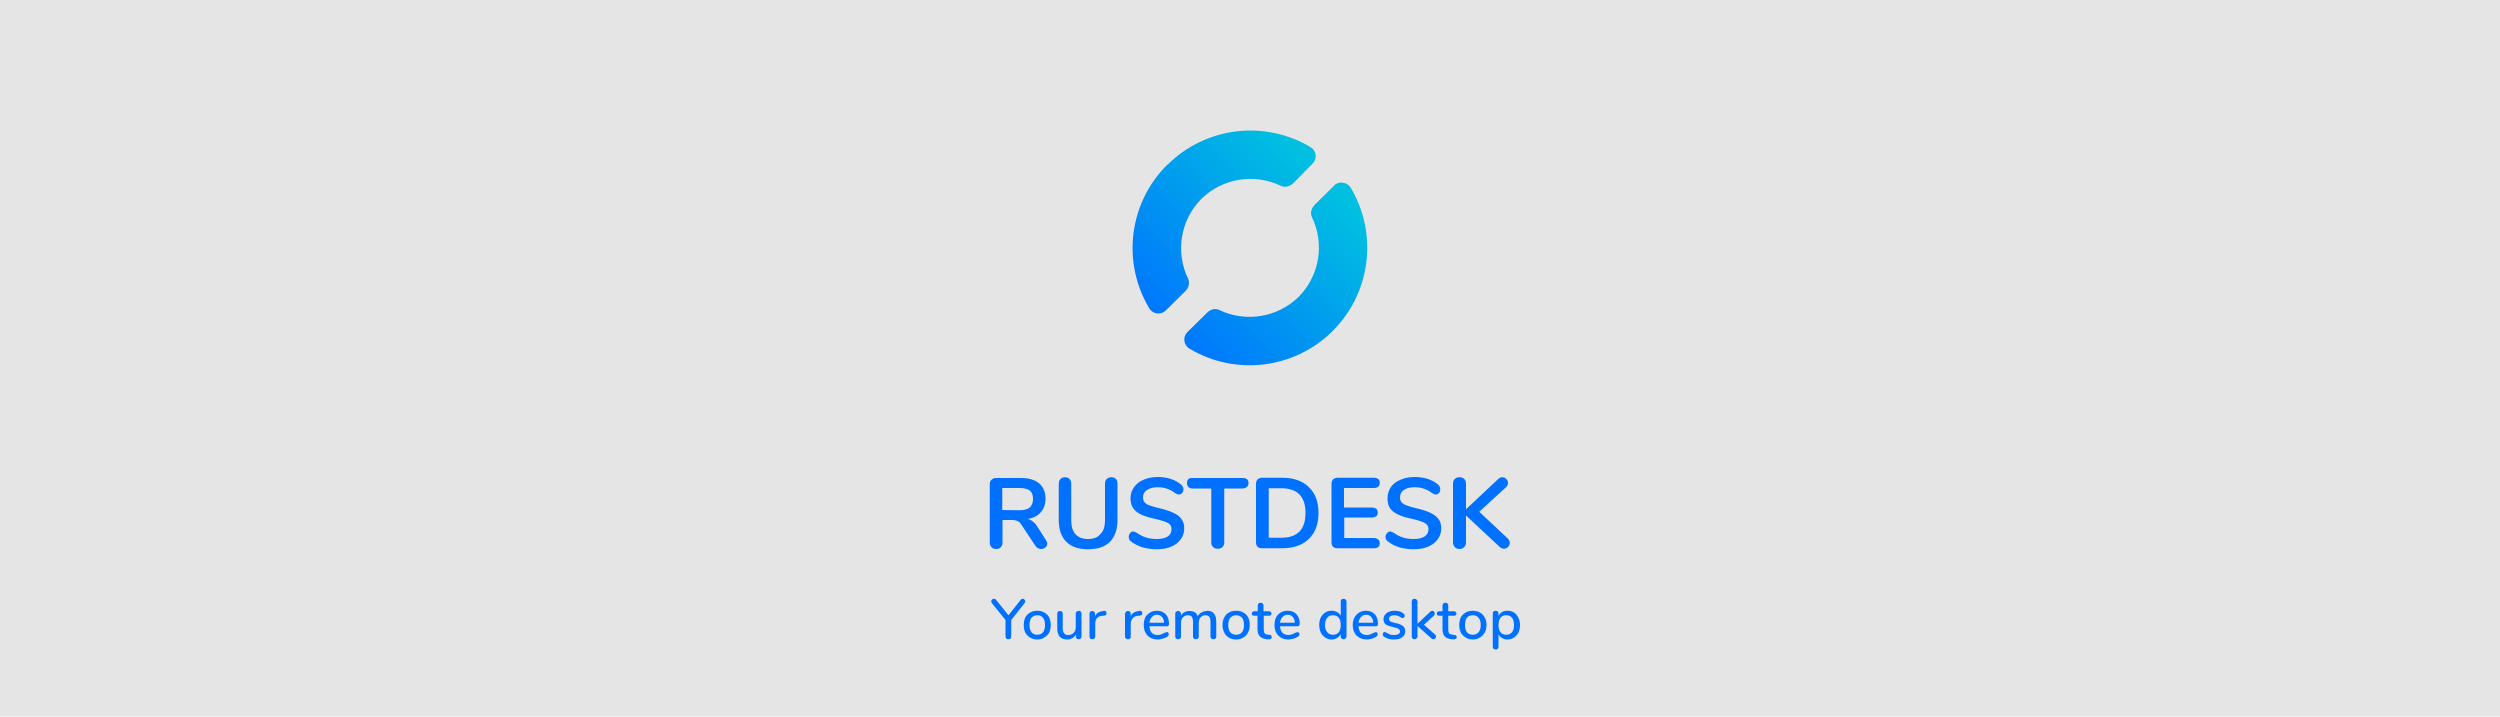
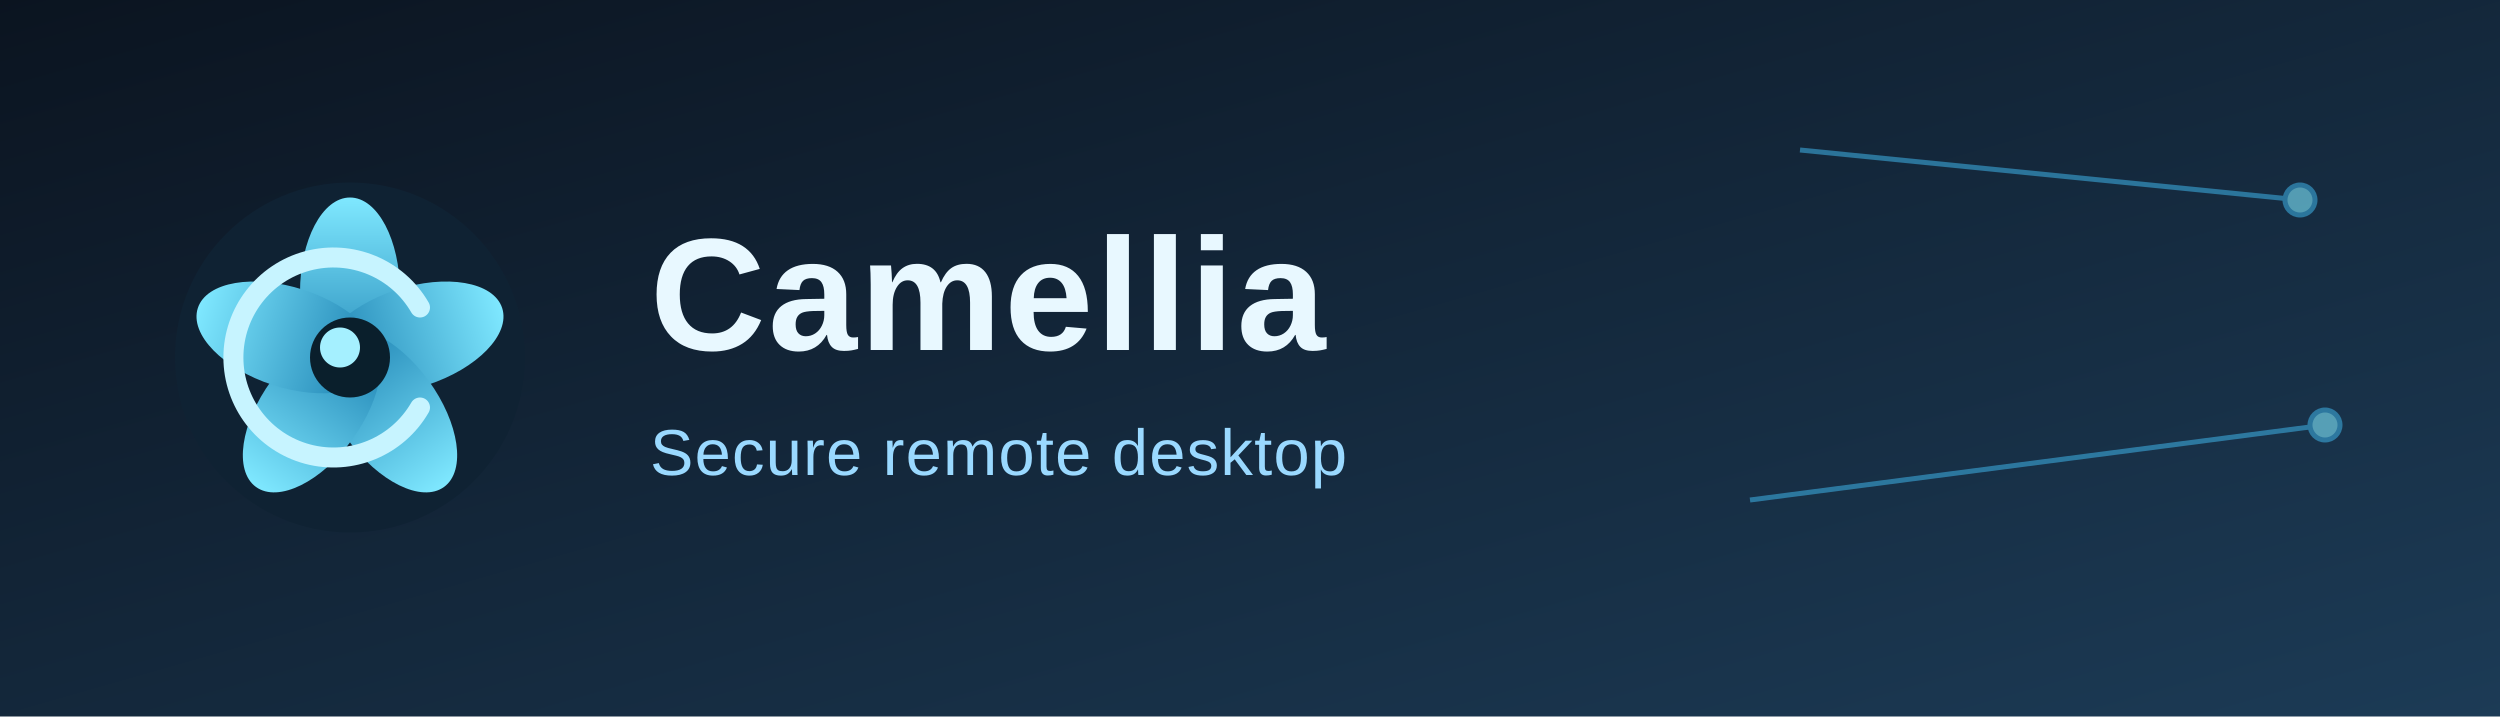
- <svg xmlns="http://www.w3.org/2000/svg" xmlns:xlink="http://www.w3.org/1999/xlink" xml:space="preserve" width="1000" height="286.6" style="clip-rule:evenodd;fill-rule:evenodd;stroke-linejoin:round;stroke-miterlimit:1.414">
-   <path d="M0 0h1000v286.6H0z" style="opacity:1;fill:#e5e5e5;fill-opacity:1;fill-rule:evenodd;stroke:none;stroke-width:.143px;stroke-linecap:butt;stroke-linejoin:miter;stroke-miterlimit:4;stroke-dasharray:none;stroke-dashoffset:0;stroke-opacity:1;marker:none" />
+ <svg xmlns="http://www.w3.org/2000/svg" width="1000" height="286.6" viewBox="0 0 1000 286.6">
  <defs>
-     <linearGradient xlink:href="#a" id="c" x1=".1" x2=".8" y1=".9" y2=".2" gradientTransform="matrix(94.00173 0 0 93.99768 453 52.2)" gradientUnits="userSpaceOnUse" />
-     <linearGradient id="a" x1=".1" x2=".8" y1=".9" y2=".2" gradientTransform="matrix(26.301 0 0 26.331 90.7 911.8)" gradientUnits="userSpaceOnUse">
-       <stop offset="0" stop-color="#004ba6" style="stop-color:#0071ff;stop-opacity:1" />
-       <stop offset="1" stop-color="#00bfe1" style="stop-color:#00bfe1;stop-opacity:1" />
+     <linearGradient id="bg" x1="0" y1="0" x2="1" y2="1">
+       <stop offset="0%" stop-color="#0b1420" />
+       <stop offset="100%" stop-color="#1c3b56" />
    </linearGradient>
-     <path id="b" d="M412.8 154.2h247V204h-247z" />
+     <linearGradient id="petal" x1="0" y1="0" x2="0" y2="1">
+       <stop offset="0%" stop-color="#7fe8ff" />
+       <stop offset="100%" stop-color="#1b7fb0" />
+     </linearGradient>
  </defs>
-   <g style="clip-rule:evenodd;fill-rule:evenodd;stroke-linejoin:round;stroke-miterlimit:1.414">
-     <g style="font-size:40px;line-height:1.25;white-space:pre;shape-inside:url(#b);fill:#0071ff" transform="translate(-20 28.7)">
-       <path d="M438.4 187.4q.5.7.5 1.4 0 .9-.8 1.5-.7.6-1.7.6-.6 0-1.2-.3t-1-.9l-5.3-8q-.8-1.4-1.7-1.9-1-.5-2.4-.5H421v9q0 1.2-.7 1.9-.6.7-1.8.7-1.2 0-1.9-.7t-.7-2V165q0-1.2.7-1.8.7-.7 1.8-.7h10q4.8 0 7.3 2.2 2.5 2.1 2.5 6.1 0 3.3-1.9 5.4-1.8 2.1-5.2 2.7 1.2.3 2 1 1 .7 1.8 2zm-10.8-12q3 0 4.3-1.1 1.3-1.2 1.3-3.4 0-2.4-1.3-3.4-1.4-1-4.3-1h-6.7v8.8zm27.7 15.6q-5.8 0-8.8-3-3-3-3-8.8v-14.4q0-1.2.7-1.9.6-.7 1.8-.7 1.2 0 1.8.7.7.7.7 1.9v14.7q0 3.6 1.7 5.5 1.8 1.9 5 1.9 3.4 0 5-2 1.8-1.8 1.8-5.4v-14.7q0-1.2.7-1.9t1.8-.7q1.2 0 1.9.7.6.7.6 1.9v14.4q0 5.7-3 8.8-3 3-8.7 3zm27.4 0q-3 0-5.8-.8-2.7-.9-4.5-2.3-.9-.6-.9-1.9 0-.8.5-1.4.5-.7 1.2-.7t1.6.6q1.8 1.2 3.6 1.8 2 .6 4.2.6 3 0 4.5-1t1.5-3q0-1.6-1.4-2.4-1.5-.8-4.9-1.6-3.5-.7-5.7-1.7t-3.3-2.6q-1.1-1.5-1.1-4 0-2.4 1.4-4.4 1.4-2 3.8-3 2.6-1.1 5.7-1.1 5.7 0 9.3 3 .5.4.7.9.3.4.3 1 0 .9-.6 1.5-.4.6-1.1.6l-.8-.1-.9-.5q-1.6-1.2-3.2-1.7-1.5-.6-3.7-.6-2.7 0-4.3 1.1-1.6 1-1.6 3 0 1.7 1.4 2.6 1.4.8 4.8 1.6 3.5.8 5.7 1.8 2.3 1 3.4 2.5 1.2 1.5 1.2 3.8 0 2.5-1.4 4.4-1.3 1.9-3.9 3-2.4 1-5.7 1zm24.4-.2q-1.2 0-1.9-.7t-.7-1.8v-21.6h-7.3q-2.4 0-2.4-2.2t2.4-2H517q2.4 0 2.4 2t-2.4 2.2h-7.3v21.6q0 1.1-.7 1.8t-1.9.7zm17.8-.2q-1.2 0-1.9-.6-.6-.7-.6-1.8v-23.3q0-1.2.6-1.8.7-.7 1.9-.7h8q6.8 0 10.6 3.7 3.9 3.7 3.9 10.4t-3.9 10.4q-3.8 3.7-10.7 3.7zm7.6-4.2q9.7 0 9.7-9.9t-9.7-9.9h-5v19.8zm22.5 4.2q-1.1 0-1.8-.6-.6-.7-.6-1.8v-23.3q0-1.2.6-1.8.7-.7 1.8-.7h14.5q1.1 0 1.8.5.6.6.6 1.5 0 1-.6 1.6-.7.5-1.8.5h-11.9v7.8h11q1.2 0 1.9.5.6.5.6 1.5t-.6 1.5-1.8.5h-11v8.2h11.8q1.1 0 1.8.6.6.5.6 1.5t-.6 1.5-1.8.5zm30.5.4q-3.1 0-5.9-.8-2.7-.9-4.4-2.3-1-.6-1-1.9 0-.8.6-1.4.5-.7 1.2-.7t1.6.6q1.7 1.2 3.6 1.8 1.9.6 4.2.6 2.9 0 4.4-1 1.6-1 1.6-3 0-1.6-1.5-2.4-1.4-.8-4.8-1.6-3.5-.7-5.7-1.7t-3.4-2.6q-1-1.5-1-4 0-2.4 1.3-4.4 1.4-2 3.9-3 2.5-1.1 5.6-1.1 5.8 0 9.4 3 .5.4.7.9.2.4.2 1 0 .9-.5 1.5t-1.2.6l-.7-.1-.9-.5q-1.6-1.2-3.2-1.7-1.5-.6-3.8-.6-2.7 0-4.3 1.1-1.5 1-1.5 3 0 1.7 1.4 2.6 1.4.8 4.7 1.6 3.6.8 5.8 1.8 2.2 1 3.4 2.5 1.2 1.5 1.2 3.8 0 2.5-1.4 4.4-1.4 1.9-3.9 3-2.5 1-5.7 1zm37.6-4.3q.8.8.8 1.8 0 .9-.7 1.6-.7.7-1.6.7-1 0-1.9-.9l-13.3-12.4v10.8q0 1.1-.7 1.8-.7.8-1.9.8t-1.9-.8q-.7-.7-.7-1.8v-23.5q0-1.2.7-1.9t1.9-.7q1.2 0 1.9.7t.7 1.9V175l12.9-12.1q.7-.7 1.6-.7 1 0 1.6.7.7.7.7 1.6t-.8 1.7l-10.7 9.8z" aria-label="RUSTDESK" style="font-weight:700;font-family:Nunito;-inkscape-font-specification:&quot;Nunito Bold&quot;" />
+   <rect width="1000" height="286.6" fill="url(#bg)" />
+   <g transform="translate(140 143)">
+     <circle cx="0" cy="0" r="70" fill="#0f2233" />
+     <g fill="url(#petal)">
+       <ellipse cx="0" cy="-26" rx="20" ry="38" />
+       <ellipse cx="0" cy="-26" rx="20" ry="38" transform="rotate(72)" />
+       <ellipse cx="0" cy="-26" rx="20" ry="38" transform="rotate(144)" />
+       <ellipse cx="0" cy="-26" rx="20" ry="38" transform="rotate(216)" />
+       <ellipse cx="0" cy="-26" rx="20" ry="38" transform="rotate(288)" />
    </g>
-     <g style="font-size:22.667px;line-height:1.25;fill:#0071ff">
-       <path d="M390.8 212.4q.3-.4.7-.4.5 0 .8.3.3.4.3.8t-.3.7l-5.3 6.7v6.5q0 .6-.4 1-.3.2-.8.2t-.8-.3q-.3-.3-.3-.9v-6.5l-5.4-6.7q-.3-.3-.3-.7 0-.5.3-.8.4-.3.8-.3.5 0 .8.4l5 6.2zm6.6 15.9q-1.6 0-2.9-.8-1.2-.7-1.9-2-.6-1.3-.6-3t.6-3q.7-1.3 2-2 1.2-.7 2.8-.7t2.8.7q1.3.7 2 2 .6 1.3.6 3t-.6 3q-.7 1.3-2 2-1.2.8-2.8.8zm0-1.9q1.5 0 2.3-1 .8-1 .8-2.9t-.8-2.9q-.8-1-2.3-1t-2.3 1q-.8 1-.8 3 0 1.8.8 2.8.8 1 2.3 1zm16.5-9.6q.6 0 .9.3.3.3.3.8v9.2q0 .5-.3.8-.4.3-.9.3t-.8-.3q-.2-.3-.2-.7v-.9q-.6 1-1.5 1.5-1 .5-2 .5-4 0-4-4.5V218q0-.5.2-.8.3-.3.9-.3.5 0 .8.3.3.3.3.8v5.9q0 1.3.6 2 .5.6 1.6.6 1.4 0 2.2-.9.8-.8.8-2.3V218q0-.5.3-.8.3-.3.8-.3zm10.2 0q1 0 1 1 0 .4-.2.7-.2.2-.9.3h-.6q-1.5.2-2.2 1-.6 1-.6 2.1v5.2q0 .6-.4.8-.3.3-.8.3t-.8-.3q-.3-.2-.3-.8V218q0-.5.3-.8.3-.3.8-.3t.8.3q.3.3.3.8v1q.4-1 1.3-1.5t2-.6zm14.3 0q1 0 1 1 0 .4-.2.7l-.9.3h-.7q-1.4.2-2 1-.8 1-.8 2.1v5.2q0 .6-.3.8-.3.3-.8.3t-.8-.3q-.4-.2-.4-.8V218q0-.5.4-.8.3-.3.8-.3t.8.3q.3.3.3.8v1q.4-1 1.3-1.5.8-.5 2-.6zm10.9 8.5q.3 0 .5.3.2.2.2.6 0 .6-.8 1.1-.8.5-1.8.7-.9.3-1.7.3-2.7 0-4.2-1.6-1.5-1.5-1.5-4.2 0-1.7.6-3 .7-1.3 2-2 1.1-.7 2.7-.7 2.2 0 3.5 1.4 1.3 1.4 1.3 3.8 0 1-.8 1h-7q.2 3.5 3.3 3.5.9 0 1.5-.3l1.3-.6.4-.1.5-.2zm-4-6.9q-1.3 0-2 .9-.9.8-1 2.3h5.8q0-1.5-.8-2.3-.7-.9-2-.9zm20-1.6q3.7 0 3.7 4.4v6q0 .4-.3.7-.3.3-.8.3t-.9-.3q-.3-.3-.3-.8v-5.9q0-1.3-.5-2-.5-.6-1.5-.6-1.3 0-2 .9-.7.8-.7 2.3v5.3q0 .5-.3.8-.4.3-.9.3t-.8-.3q-.3-.3-.3-.8v-5.9q0-1.3-.5-2-.5-.6-1.6-.6-1.2 0-2 .9-.7.8-.7 2.3v5.3q0 .5-.3.8-.3.3-.8.3t-.9-.3q-.3-.3-.3-.8V218q0-.5.3-.8.4-.3.9-.3.4 0 .7.3.4.3.4.8v.8q.5-1 1.3-1.4 1-.5 2-.5 1.3 0 2.2.5.8.5 1.2 1.6.5-1 1.5-1.5 1-.6 2.2-.6zm11.7 11.5q-1.7 0-3-.8-1.2-.7-1.8-2-.7-1.3-.7-3t.7-3q.6-1.3 1.9-2 1.2-.7 2.9-.7t2.8.7q1.3.7 2 2 .6 1.3.6 3t-.7 3q-.6 1.3-1.9 2-1.2.8-2.8.8zm0-1.9q1.5 0 2.3-1 .8-1 .8-2.9t-.8-2.9q-.9-1-2.3-1t-2.4 1q-.8 1-.8 3 0 1.8.8 2.8.8 1 2.4 1zm13.3 0q.5.1.7.3.2.2.2.6 0 .5-.3.7-.4.3-1 .2h-.7q-1.8-.2-2.7-1.1-1-1-1-3v-5.3h-1.3q-1 0-1-.9 0-.4.3-.6.3-.3.7-.3h1.4v-2.3q0-.5.3-.8.3-.3.8-.3t.9.3q.3.3.3.8v2.3h2.2q.5 0 .7.3.3.2.3.6 0 .4-.3.7-.2.2-.7.2H488v5.5q0 1 .4 1.6.5.4 1.4.5zm11.2-1q.4 0 .6.2.2.2.2.6 0 .6-.8 1.1-.8.5-1.8.7-1 .3-1.8.3-2.6 0-4.1-1.6-1.5-1.5-1.5-4.2 0-1.7.6-3 .7-1.3 1.9-2t2.8-.7q2.2 0 3.5 1.4 1.3 1.4 1.3 3.8 0 1-.9 1h-7q.3 3.5 3.4 3.5.9 0 1.5-.3l1.3-.6.3-.1.5-.2zm-3.9-7q-1.3 0-2.1.9-.8.8-1 2.3h5.9q0-1.5-.8-2.3-.7-.9-2-.9zm22.3-6.4q.5 0 .8.3.4.3.4.8v14q0 .5-.4.8-.3.3-.8.3t-.8-.3q-.3-.3-.3-.8v-1q-.5 1-1.5 1.6-1 .6-2.2.6-1.4 0-2.5-.8-1.1-.7-1.8-2-.6-1.3-.6-3 0-1.8.6-3 .7-1.3 1.8-2 1-.7 2.5-.7 1.3 0 2.2.5 1 .5 1.5 1.5V213q0-.4.3-.7.3-.3.8-.3zm-4.2 14.4q1.5 0 2.3-1 .8-1 .8-2.9t-.8-2.9q-.8-1-2.3-1t-2.3 1q-.9 1-.9 2.9 0 1.8.9 2.9.8 1 2.3 1zm17.2-1q.3 0 .5.2t.2.6q0 .6-.8 1.1-.8.5-1.7.7-1 .3-1.8.3-2.6 0-4.2-1.6-1.5-1.5-1.5-4.2 0-1.7.7-3t1.9-2q1.2-.7 2.7-.7 2.2 0 3.5 1.4 1.3 1.4 1.3 3.8 0 1-.8 1h-7q.2 3.5 3.4 3.5.8 0 1.4-.3.7-.2 1.3-.6l.4-.1.5-.2zm-4-7q-1.2 0-2 .9-.8.8-1 2.3h5.9q-.1-1.5-.8-2.3-.7-.9-2-.9zm11.2 9.9q-2.3 0-3.8-1-.4-.2-.6-.5l-.1-.6q0-.4.2-.6.2-.3.5-.3t1 .4l1.2.6q.7.2 1.7.2t1.7-.4q.6-.4.6-1 0-.5-.3-.8-.2-.3-.8-.5l-1.7-.5q-2-.4-3-1.1-.8-.8-.8-2 0-1 .6-1.8t1.6-1.2q1-.4 2.2-.4 1 0 1.8.2.9.2 1.5.7.8.5.8 1.1 0 .4-.3.7-.2.2-.5.2h-.4q-.2 0-.5-.4l-1.2-.5q-.5-.2-1.3-.2-1 0-1.5.4-.6.4-.6 1 0 .7.5 1 .6.4 2 .7 1.6.3 2.4.8.9.4 1.2 1 .4.6.4 1.5 0 1.5-1.2 2.4-1.2.9-3.3.9zm16.4-2q.4.3.4.8t-.3.8q-.3.3-.7.3-.5 0-.8-.3l-5.6-5v4.2q0 .5-.4.8-.3.3-.8.3t-.8-.3q-.3-.3-.3-.8v-14q0-.5.3-.8.3-.3.8-.3t.8.3q.4.3.4.8v8.9l5.1-4.8q.4-.4.8-.4t.7.3q.3.4.3.8t-.3.8l-4 3.7zm7.7.2q.5 0 .7.2.3.2.3.6 0 .5-.4.7-.3.3-1 .2h-.6q-1.9-.2-2.8-1.1-.9-1-.9-3v-5.3h-1.3q-1 0-1-.9 0-.4.2-.6.3-.3.8-.3h1.3v-2.3q0-.5.3-.8.3-.3.9-.3.5 0 .8.3.3.3.3.8v2.3h2.3q.4 0 .7.3.3.2.3.6 0 .4-.3.7-.3.2-.7.2h-2.3v5.5q0 1 .4 1.6.5.4 1.4.5zm7.4 1.8q-1.6 0-2.8-.8-1.3-.7-2-2-.6-1.3-.6-3t.6-3q.7-1.3 2-2 1.2-.7 2.8-.7t2.9.7q1.2.7 1.9 2t.7 3q0 1.7-.7 3t-2 2q-1.1.8-2.8.8zm0-1.9q1.5 0 2.3-1 .9-1 .9-2.9t-.9-2.9q-.8-1-2.3-1t-2.3 1q-.8 1-.8 3 0 1.8.8 2.8.8 1 2.3 1zm14-9.6q1.4 0 2.5.7t1.7 2q.7 1.3.7 3 0 1.8-.6 3t-1.8 2q-1.1.8-2.6.8-1.2 0-2.2-.6-.9-.5-1.4-1.5v5q0 .5-.3.8-.3.3-.8.3t-.9-.3q-.3-.3-.3-.8v-13.3q0-.5.3-.8.3-.3.9-.3.5 0 .8.3.3.3.3.8v1q.5-1 1.4-1.6 1-.5 2.2-.5zm-.6 9.6q1.5 0 2.3-1 .8-1 .8-2.8 0-2-.8-3t-2.3-1q-1.5 0-2.3 1-.8 1-.8 3 0 1.8.8 2.8.8 1 2.3 1z" aria-label="Your remote desktop" style="font-weight:600;font-family:Nunito;-inkscape-font-specification:&quot;Nunito Semi-Bold&quot;" transform="translate(17.5 27.5)" />
-     </g>
+     <circle cx="0" cy="0" r="16" fill="#0a1f2c" />
+     <circle cx="-4" cy="-4" r="8" fill="#a5f0ff" />
+     <path d="M28 -20 A40 40 0 1 0 28 20" fill="none" stroke="#c7f4ff" stroke-width="8" stroke-linecap="round" />
  </g>
-   <path fill="url(#b)" d="m533.7 74.2-7.7 7.6c-1.4 1.3-2 3.2-1.3 4.9a28 28 0 0 1-5.2 32 28.1 28.1 0 0 1-32 5.2c-1.7-.7-3.5 0-4.7 1.2l-7.9 7.8a4.2 4.2 0 0 0 .8 6.5 47 47 0 0 0 64.6-64.3 4.2 4.2 0 0 0-3-2 4.2 4.2 0 0 0-3.6 1zM467 65.8a46.9 46.9 0 0 0-7.3 57.5 4.2 4.2 0 0 0 6.6.9l7.7-7.6c1.4-1.3 2-3.2 1.3-5a28 28 0 0 1 5.2-32 28.1 28.1 0 0 1 32-5.2c1.6.7 3.5.1 4.7-1l7.9-8a4.2 4.2 0 0 0-.8-6.5 47 47 0 0 0-57.4 7.1z" style="isolation:isolate;fill:url(#c);stroke-width:.988" />
+   <text x="260" y="140" fill="#e8f8ff" font-family="Segoe UI, Arial, sans-serif" font-size="64" font-weight="700" letter-spacing="1">Camellia</text>
+   <text x="260" y="190" fill="#9ad9ff" font-family="Segoe UI, Arial, sans-serif" font-size="26" font-weight="500" letter-spacing="0.5">Secure remote desktop</text>
+   <g stroke="#3aa6d9" stroke-width="2" opacity="0.6">
+     <line x1="720" y1="60" x2="920" y2="80" />
+     <line x1="700" y1="200" x2="930" y2="170" />
+     <circle cx="920" cy="80" r="6" fill="#7fe8ff" />
+     <circle cx="930" cy="170" r="6" fill="#7fe8ff" />
+   </g>
</svg>
